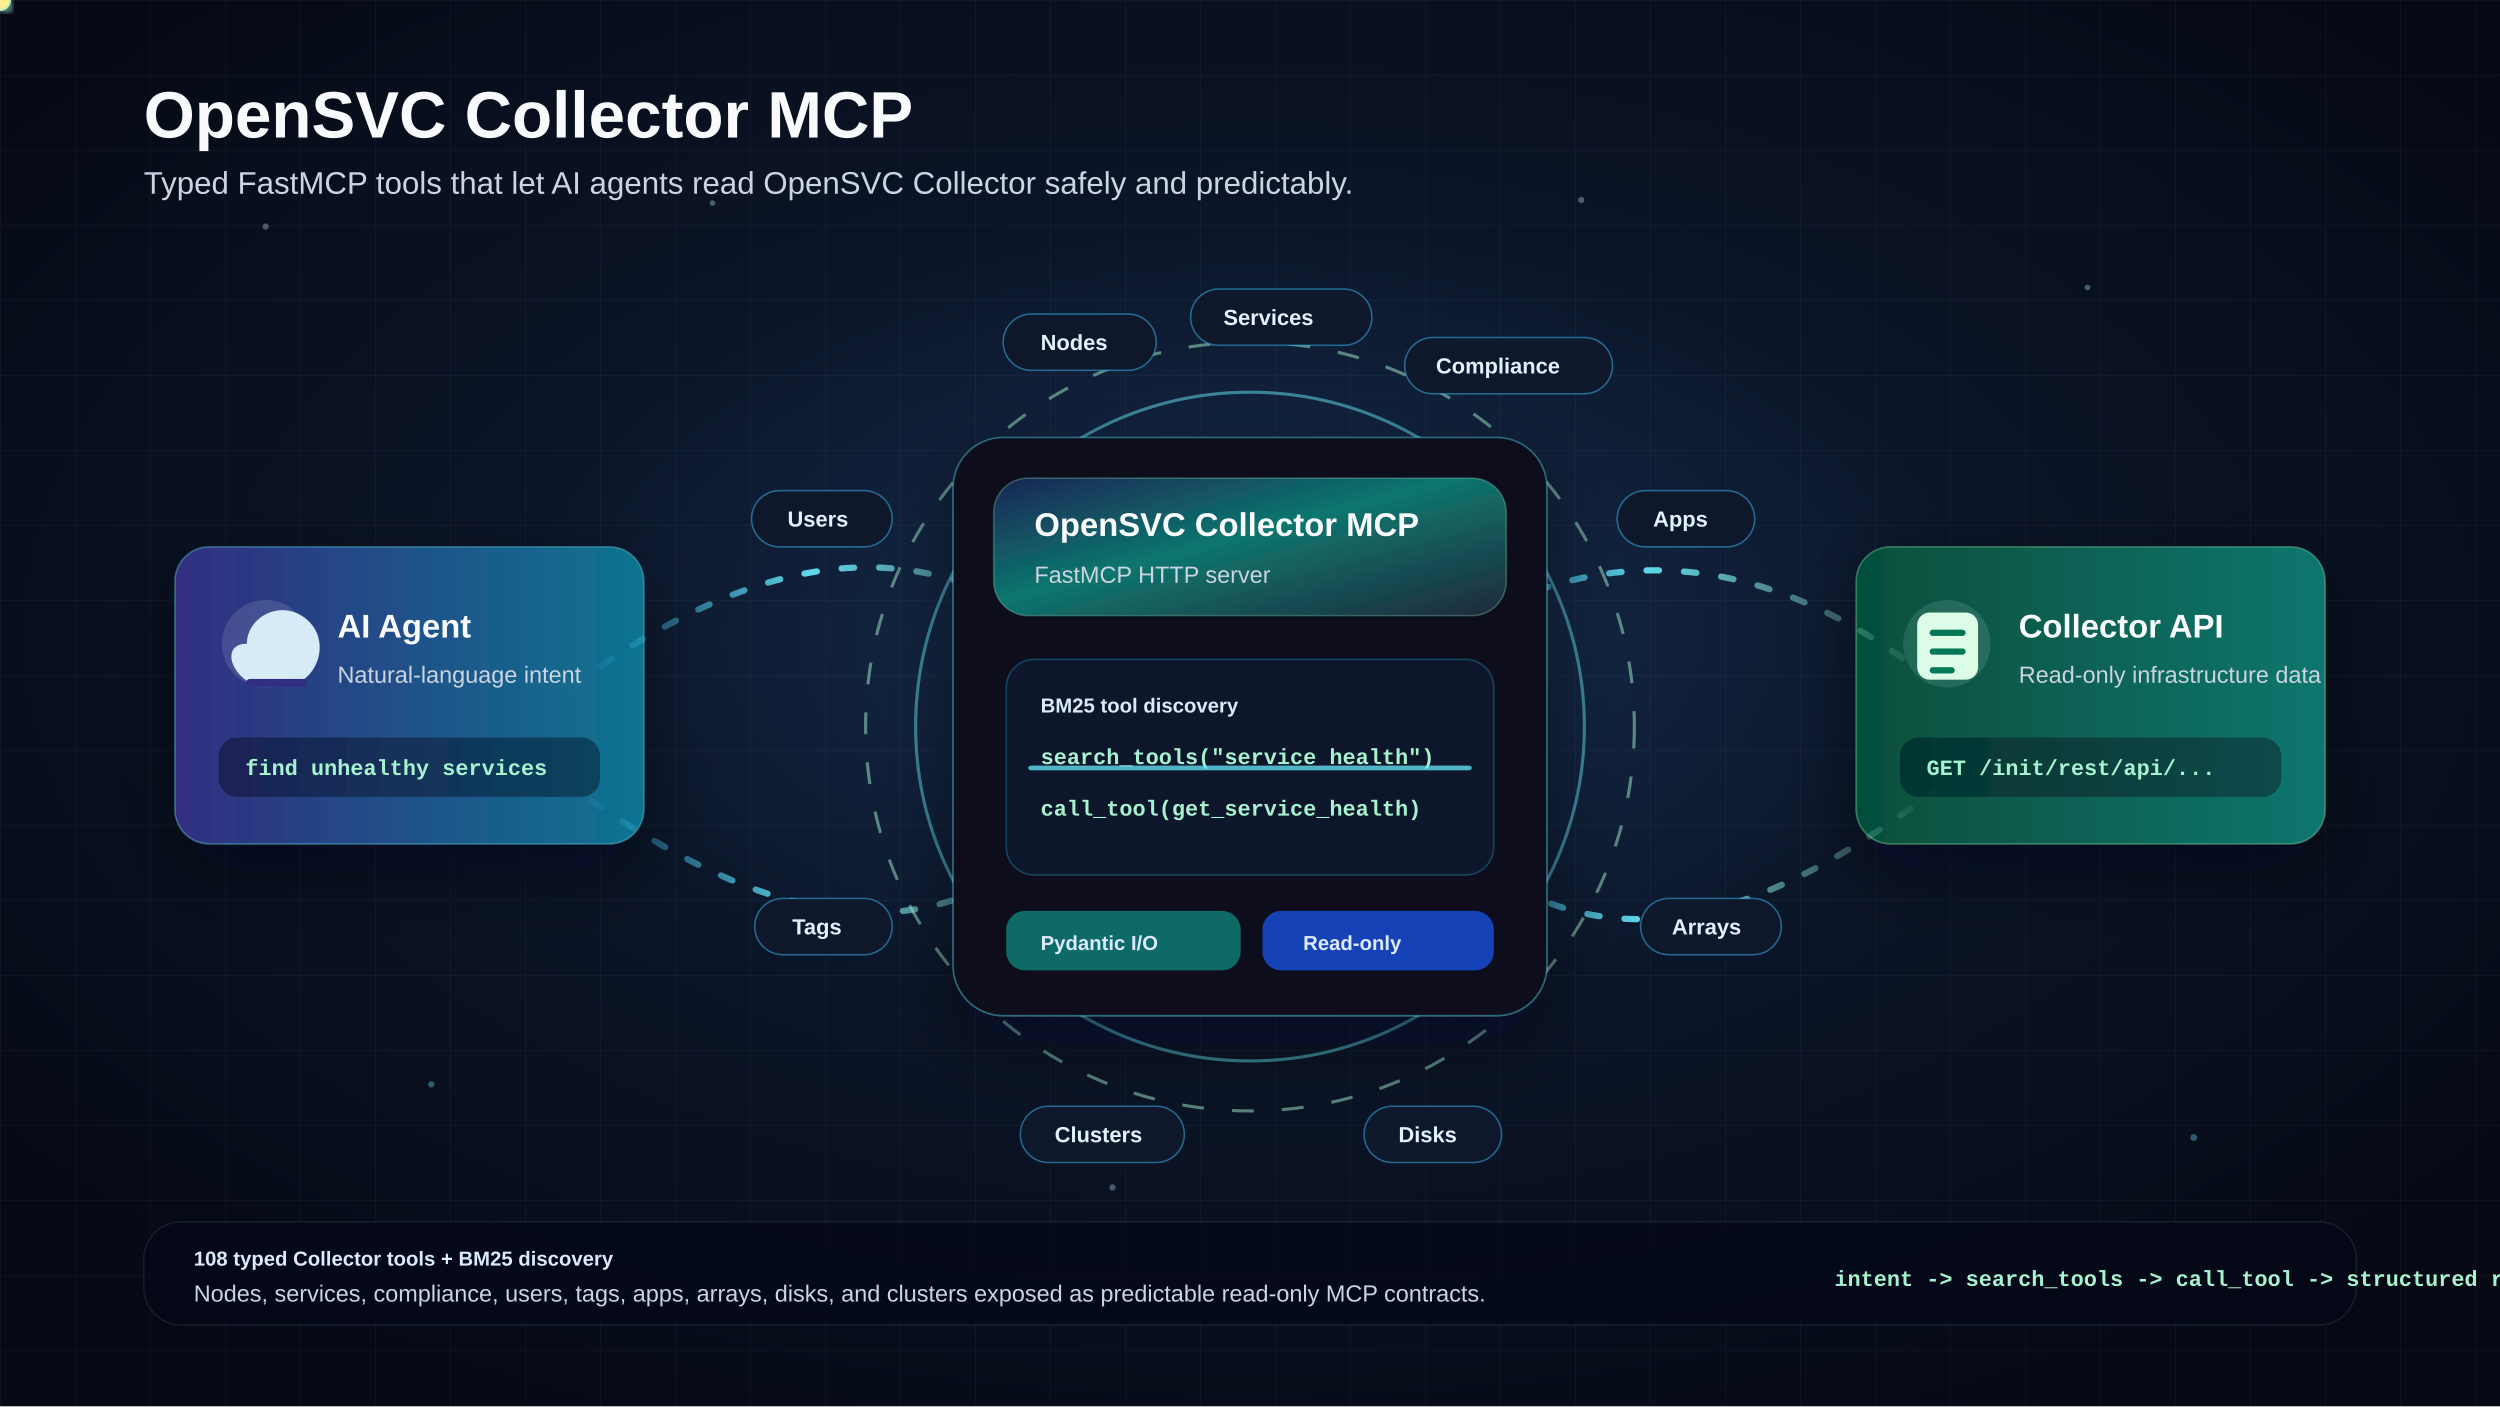
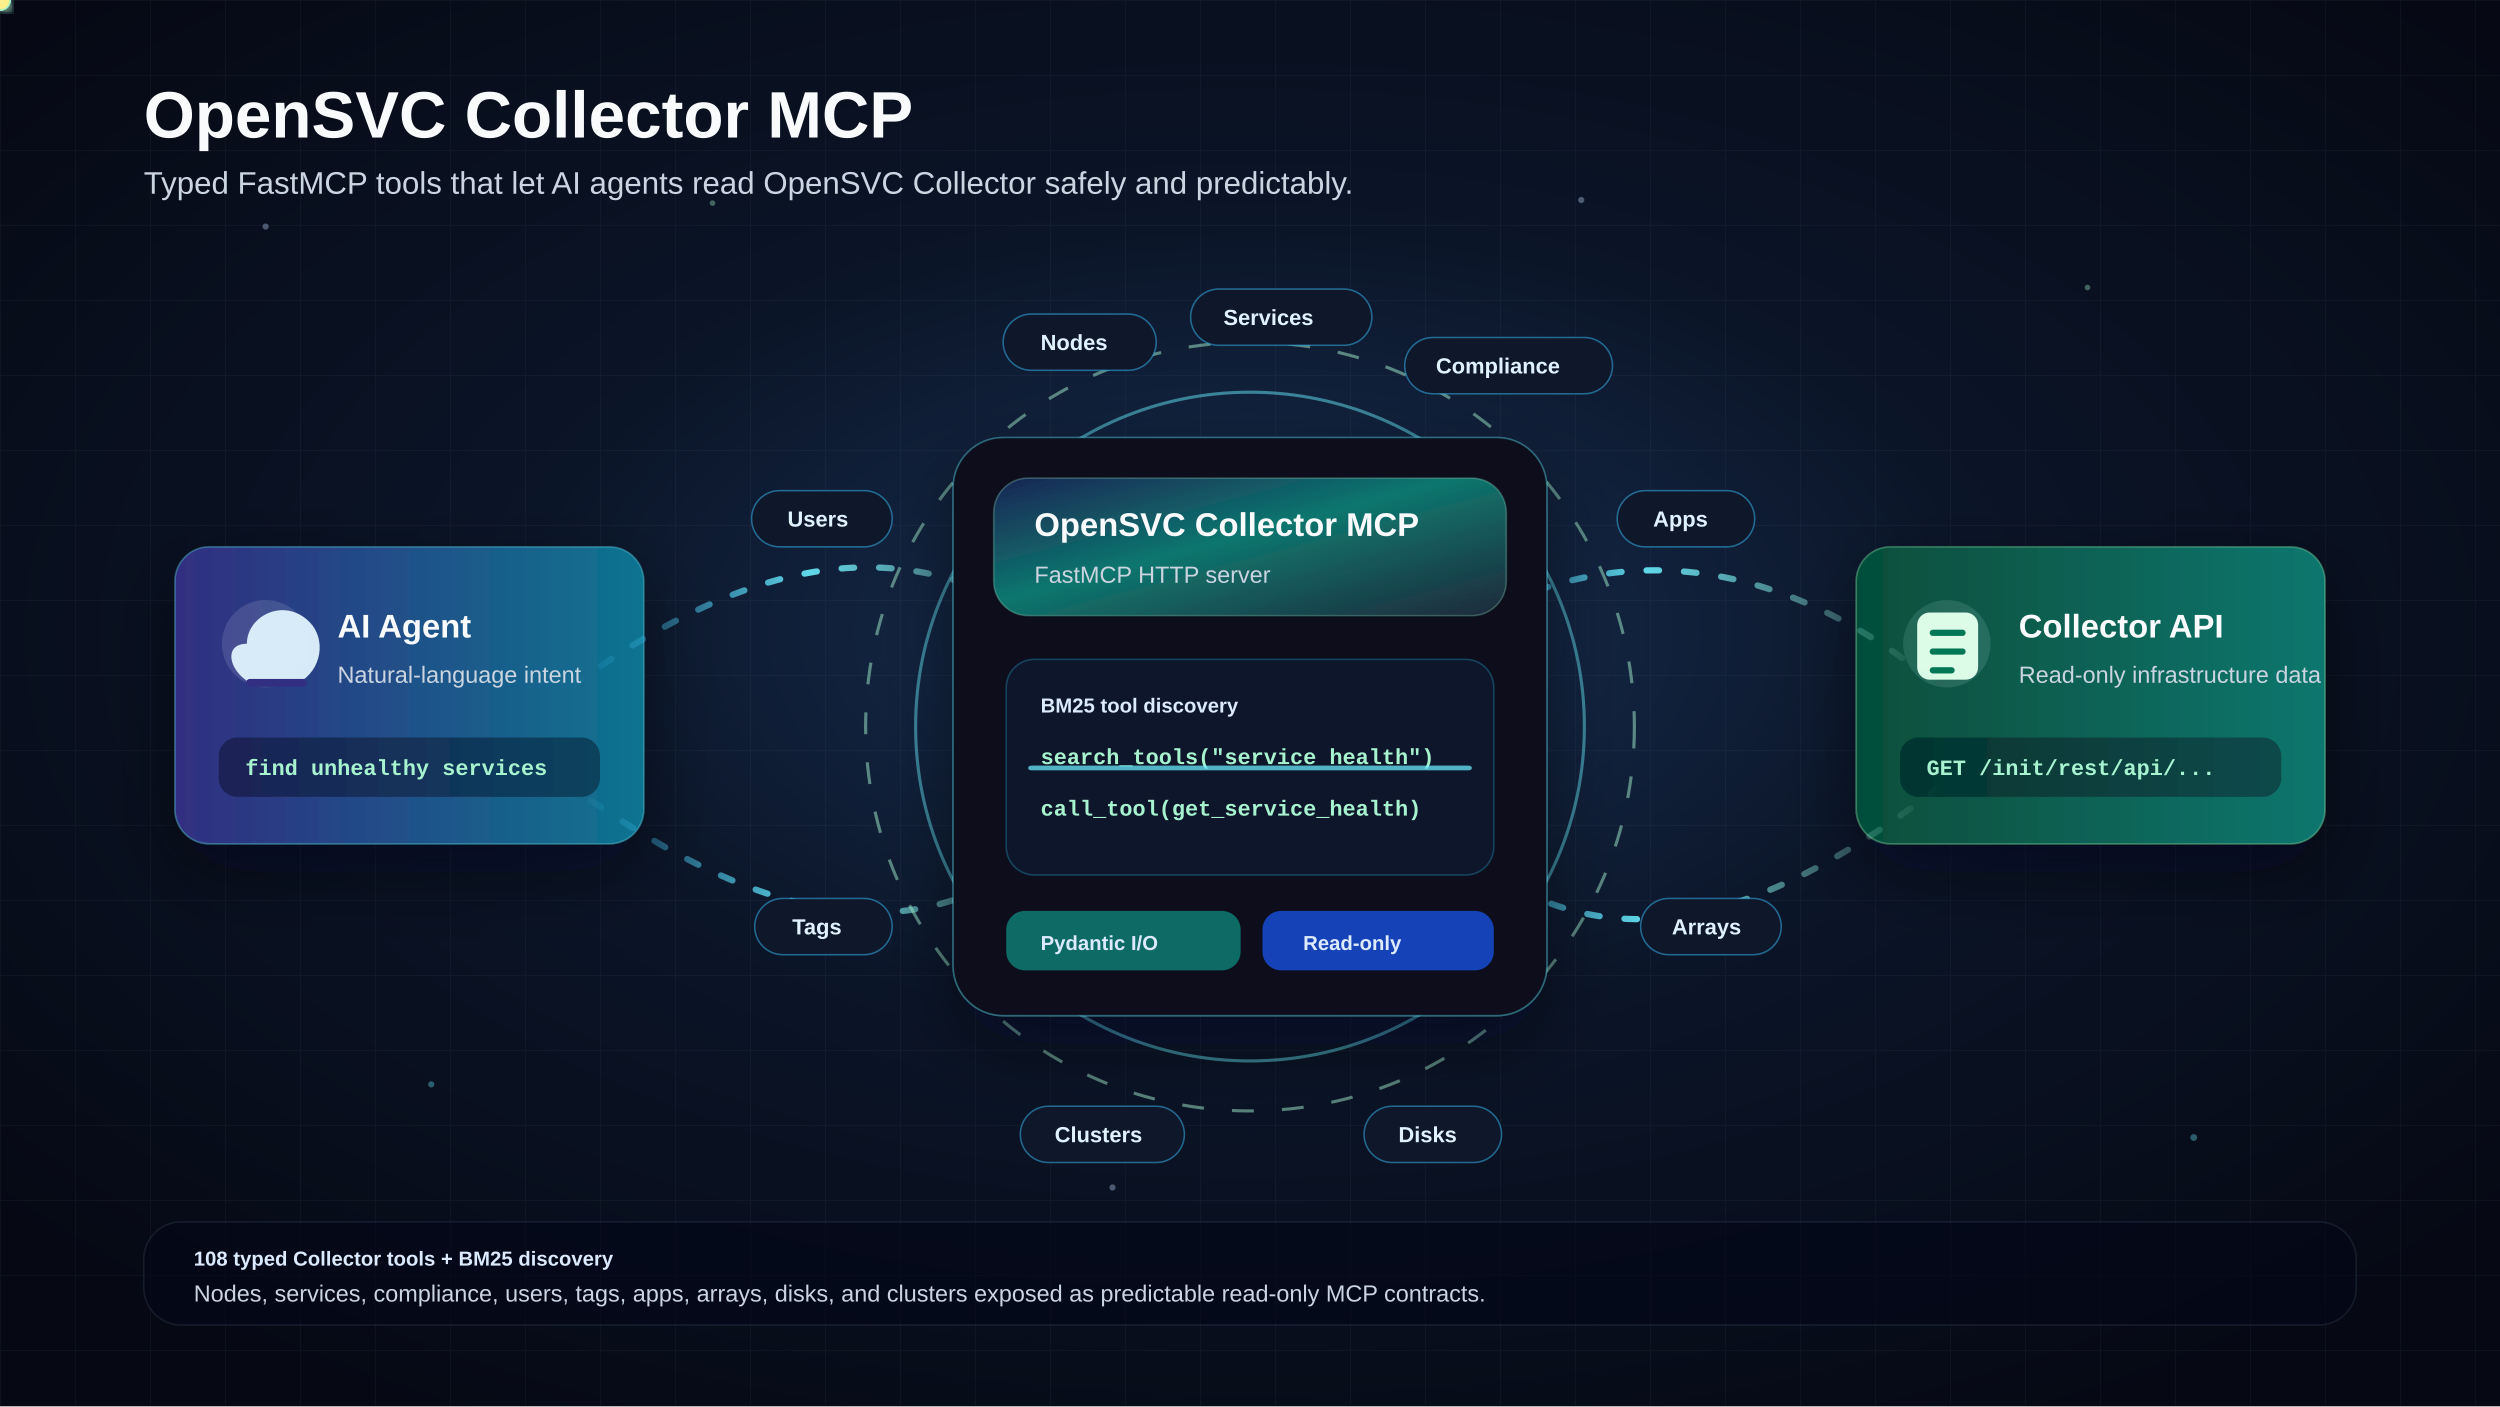
<svg xmlns="http://www.w3.org/2000/svg" width="1600" height="900" viewBox="0 0 1600 900" role="img" aria-labelledby="title desc">
  <defs>
    <radialGradient id="backgroundGlow" cx="50%" cy="45%" r="65%">
      <stop offset="0%" stop-color="#183053" />
      <stop offset="45%" stop-color="#0b1528" />
      <stop offset="100%" stop-color="#060914" />
    </radialGradient>
    <radialGradient id="hubGlow" cx="50%" cy="50%" r="55%">
      <stop offset="0%" stop-color="#7dd3fc" stop-opacity="0.95" />
      <stop offset="45%" stop-color="#22d3ee" stop-opacity="0.34" />
      <stop offset="100%" stop-color="#22d3ee" stop-opacity="0" />
    </radialGradient>
    <linearGradient id="hubFill" x1="0%" x2="100%" y1="0%" y2="100%">
      <stop offset="0%" stop-color="#172554" />
      <stop offset="45%" stop-color="#0f766e" />
      <stop offset="100%" stop-color="#1e293b" />
    </linearGradient>
    <linearGradient id="aiFill" x1="0%" x2="100%">
      <stop offset="0%" stop-color="#312e81" />
      <stop offset="100%" stop-color="#0e7490" />
    </linearGradient>
    <linearGradient id="collectorFill" x1="0%" x2="100%">
      <stop offset="0%" stop-color="#064e3b" />
      <stop offset="100%" stop-color="#0f766e" />
    </linearGradient>
    <linearGradient id="lineGradient" x1="0%" x2="100%">
      <stop offset="0%" stop-color="#38bdf8" stop-opacity="0" />
      <stop offset="45%" stop-color="#67e8f9" stop-opacity="0.92" />
      <stop offset="100%" stop-color="#a7f3d0" stop-opacity="0" />
    </linearGradient>
    <filter id="softShadow" x="-25%" y="-25%" width="150%" height="160%">
      <feDropShadow dx="0" dy="18" stdDeviation="24" flood-color="#020617" flood-opacity="0.48" />
    </filter>
    <filter id="neon">
      <feGaussianBlur stdDeviation="4" result="blur" />
      <feMerge>
        <feMergeNode in="blur" />
        <feMergeNode in="SourceGraphic" />
      </feMerge>
    </filter>
    <pattern id="grid" width="48" height="48" patternUnits="userSpaceOnUse">
      <path d="M48 0H0V48" fill="none" stroke="#94a3b8" stroke-width="1" opacity="0.07" />
    </pattern>
    <path id="aiToMcpPath" d="M365 440 C515 330 615 350 705 425" />
    <path id="mcpToCollectorPath" d="M900 425 C995 350 1115 335 1242 440" />
    <path id="collectorToMcpPath" d="M1242 503 C1090 620 990 612 895 507" />
    <path id="mcpToAiPath" d="M705 507 C610 620 500 600 365 503" />
    <style>
      .title {
        font: 700 42px Arial, Helvetica, sans-serif;
        letter-spacing: 0;
        fill: #f8fafc;
      }

      .subtitle {
        font: 400 20px Arial, Helvetica, sans-serif;
        letter-spacing: 0;
        fill: #cbd5e1;
      }

      .label {
        font: 700 21px Arial, Helvetica, sans-serif;
        letter-spacing: 0;
        fill: #f8fafc;
      }

      .small {
        font: 400 15px Arial, Helvetica, sans-serif;
        letter-spacing: 0;
        fill: #cbd5e1;
      }

      .micro {
        font: 700 13px Arial, Helvetica, sans-serif;
        letter-spacing: 0;
        fill: #dbeafe;
      }

      .domain {
        font: 700 14px Arial, Helvetica, sans-serif;
        letter-spacing: 0;
        fill: #e0f2fe;
      }

      .terminal {
        font: 700 14px "SFMono-Regular", Consolas, "Liberation Mono", monospace;
        letter-spacing: 0;
        fill: #a7f3d0;
      }

      .muted-stroke {
        stroke: #64748b;
        stroke-opacity: 0.26;
      }

      .flow {
        fill: none;
        stroke: url(#lineGradient);
        stroke-width: 4;
        stroke-linecap: round;
        stroke-dasharray: 8 16;
        animation: dash 3.4s linear infinite;
      }

      .ring {
        fill: none;
        stroke: #67e8f9;
        stroke-width: 2;
        stroke-opacity: 0.5;
        transform-origin: 800px 465px;
        animation: rotate 18s linear infinite;
      }

      .ring.reverse {
        stroke: #a7f3d0;
        stroke-dasharray: 14 18;
        animation-direction: reverse;
        animation-duration: 24s;
      }

      .pulse {
        animation: pulse 2.8s ease-in-out infinite;
        transform-origin: center;
      }

      .scan {
        animation: scan 3.2s ease-in-out infinite;
      }

      .domain-chip {
        animation: glow 6s ease-in-out infinite;
      }

      .delay-1 { animation-delay: 0.4s; }
      .delay-2 { animation-delay: 0.8s; }
      .delay-3 { animation-delay: 1.2s; }
      .delay-4 { animation-delay: 1.6s; }
      .delay-5 { animation-delay: 2.0s; }
      .delay-6 { animation-delay: 2.4s; }
      .delay-7 { animation-delay: 2.8s; }
      .delay-8 { animation-delay: 3.2s; }

      @keyframes dash {
        to { stroke-dashoffset: -96; }
      }

      @keyframes rotate {
        to { transform: rotate(360deg); }
      }

      @keyframes pulse {
        0%, 100% { opacity: 0.55; transform: scale(1); }
        50% { opacity: 1; transform: scale(1.035); }
      }

      @keyframes scan {
        0%, 100% { transform: translateY(-42px); opacity: 0; }
        18%, 72% { opacity: 0.78; }
        50% { transform: translateY(46px); opacity: 0.95; }
      }

      @keyframes glow {
        0%, 100% { opacity: 0.66; }
        45%, 55% { opacity: 1; filter: drop-shadow(0 0 8px #22d3ee); }
      }

      @media (prefers-reduced-motion: reduce) {
        .flow, .ring, .pulse, .scan, .domain-chip {
          animation: none;
        }
      }
    </style>
  </defs>
  <rect width="1600" height="900" fill="url(#backgroundGlow)" />
  <rect width="1600" height="900" fill="url(#grid)" />
  <g opacity="0.36">
    <circle cx="170" cy="145" r="2" fill="#bfdbfe" />
    <circle cx="276" cy="694" r="2" fill="#67e8f9" />
    <circle cx="456" cy="130" r="1.8" fill="#a7f3d0" />
    <circle cx="1012" cy="128" r="2" fill="#bfdbfe" />
    <circle cx="1404" cy="728" r="2.2" fill="#67e8f9" />
    <circle cx="1336" cy="184" r="1.8" fill="#a7f3d0" />
    <circle cx="712" cy="760" r="2" fill="#bfdbfe" />
  </g>
  <text x="92" y="88" class="title">OpenSVC Collector MCP</text>
  <text x="92" y="124" class="subtitle">Typed FastMCP tools that let AI agents read OpenSVC Collector safely and predictably.</text>
  <g transform="translate(112 350)" filter="url(#softShadow)">
    <rect width="300" height="190" rx="22" fill="url(#aiFill)" stroke="#67e8f9" stroke-opacity="0.35" />
    <circle cx="58" cy="62" r="28" fill="#ffffff" opacity="0.12" />
    <path d="M46 62c0-18 24-30 40-14 11 11 8 31-7 39h-31c-14-8-17-25-2-25z" fill="#e0f2fe" opacity="0.95" />
    <path d="M48 87h34" stroke="#312e81" stroke-width="5" stroke-linecap="round" />
    <text x="104" y="58" class="label">AI Agent</text>
    <text x="104" y="87" class="small">Natural-language intent</text>
    <rect x="28" y="122" width="244" height="38" rx="12" fill="#020617" opacity="0.42" />
    <text x="45" y="146" class="terminal">find unhealthy services</text>
  </g>
  <g transform="translate(1188 350)" filter="url(#softShadow)">
    <rect width="300" height="190" rx="22" fill="url(#collectorFill)" stroke="#86efac" stroke-opacity="0.36" />
    <circle cx="58" cy="62" r="28" fill="#ffffff" opacity="0.12" />
    <rect x="39" y="42" width="39" height="43" rx="8" fill="#dcfce7" />
    <path d="M49 55h19M49 67h19M49 79h12" stroke="#047857" stroke-width="4" stroke-linecap="round" />
    <text x="104" y="58" class="label">Collector API</text>
    <text x="104" y="87" class="small">Read-only infrastructure data</text>
    <rect x="28" y="122" width="244" height="38" rx="12" fill="#020617" opacity="0.38" />
    <text x="45" y="146" class="terminal">GET /init/rest/api/...</text>
  </g>
  <path class="flow" d="M365 440 C515 330 615 350 705 425" />
  <path class="flow" d="M900 425 C995 350 1115 335 1242 440" />
  <path class="flow" d="M1242 503 C1090 620 990 612 895 507" />
  <path class="flow" d="M705 507 C610 620 500 600 365 503" />
  <circle r="7" fill="#7dd3fc" filter="url(#neon)">
    <animateMotion dur="3.6s" repeatCount="indefinite">
      <mpath href="#aiToMcpPath" />
    </animateMotion>
  </circle>
  <circle r="7" fill="#a7f3d0" filter="url(#neon)">
    <animateMotion dur="3.6s" begin="0.9s" repeatCount="indefinite">
      <mpath href="#mcpToCollectorPath" />
    </animateMotion>
  </circle>
  <circle r="6" fill="#86efac" filter="url(#neon)">
    <animateMotion dur="3.6s" begin="1.8s" repeatCount="indefinite">
      <mpath href="#collectorToMcpPath" />
    </animateMotion>
  </circle>
  <circle r="6" fill="#fef08a" filter="url(#neon)">
    <animateMotion dur="3.6s" begin="2.7s" repeatCount="indefinite">
      <mpath href="#mcpToAiPath" />
    </animateMotion>
  </circle>
  <g>
    <circle cx="800" cy="465" r="214" class="ring" />
    <circle cx="800" cy="465" r="246" class="ring reverse" />
    <circle cx="800" cy="465" r="182" fill="url(#hubGlow)" class="pulse" />
  </g>
  <g transform="translate(610 280)" filter="url(#softShadow)">
    <rect width="380" height="370" rx="32" fill="#08111f" stroke="#67e8f9" stroke-opacity="0.38" />
    <rect x="26" y="26" width="328" height="88" rx="22" fill="url(#hubFill)" stroke="#a7f3d0" stroke-opacity="0.28" />
    <text x="52" y="63" class="label">OpenSVC Collector MCP</text>
    <text x="52" y="93" class="small">FastMCP HTTP server</text>
    <g transform="translate(34 142)">
      <rect width="312" height="138" rx="18" fill="#0f172a" stroke="#38bdf8" stroke-opacity="0.28" />
      <text x="22" y="34" class="micro">BM25 tool discovery</text>
      <text x="22" y="67" class="terminal">search_tools("service health")</text>
      <text x="22" y="100" class="terminal">call_tool(get_service_health)</text>
      <rect class="scan" x="14" y="68" width="284" height="3" rx="2" fill="#67e8f9" opacity="0.75" />
    </g>
    <g transform="translate(34 303)">
      <rect width="150" height="38" rx="12" fill="#0f766e" opacity="0.88" />
      <text x="22" y="25" class="micro">Pydantic I/O</text>
      <rect x="164" width="148" height="38" rx="12" fill="#1d4ed8" opacity="0.82" />
      <text x="190" y="25" class="micro">Read-only</text>
    </g>
  </g>
  <g class="domain-chip delay-1">
    <rect x="642" y="201" width="98" height="36" rx="18" fill="#0f172a" stroke="#38bdf8" stroke-opacity="0.5" />
    <text x="666" y="224" class="domain">Nodes</text>
  </g>
  <g class="domain-chip delay-2">
    <rect x="762" y="185" width="116" height="36" rx="18" fill="#0f172a" stroke="#38bdf8" stroke-opacity="0.5" />
    <text x="783" y="208" class="domain">Services</text>
  </g>
  <g class="domain-chip delay-3">
    <rect x="899" y="216" width="133" height="36" rx="18" fill="#0f172a" stroke="#38bdf8" stroke-opacity="0.5" />
    <text x="919" y="239" class="domain">Compliance</text>
  </g>
  <g class="domain-chip delay-4">
    <rect x="1035" y="314" width="88" height="36" rx="18" fill="#0f172a" stroke="#38bdf8" stroke-opacity="0.5" />
    <text x="1058" y="337" class="domain">Apps</text>
  </g>
  <g class="domain-chip delay-5">
    <rect x="1050" y="575" width="90" height="36" rx="18" fill="#0f172a" stroke="#38bdf8" stroke-opacity="0.5" />
    <text x="1070" y="598" class="domain">Arrays</text>
  </g>
  <g class="domain-chip delay-6">
    <rect x="873" y="708" width="88" height="36" rx="18" fill="#0f172a" stroke="#38bdf8" stroke-opacity="0.5" />
    <text x="895" y="731" class="domain">Disks</text>
  </g>
  <g class="domain-chip delay-7">
    <rect x="653" y="708" width="105" height="36" rx="18" fill="#0f172a" stroke="#38bdf8" stroke-opacity="0.5" />
    <text x="675" y="731" class="domain">Clusters</text>
  </g>
  <g class="domain-chip delay-8">
    <rect x="483" y="575" width="88" height="36" rx="18" fill="#0f172a" stroke="#38bdf8" stroke-opacity="0.5" />
    <text x="507" y="598" class="domain">Tags</text>
  </g>
  <g class="domain-chip">
    <rect x="481" y="314" width="90" height="36" rx="18" fill="#0f172a" stroke="#38bdf8" stroke-opacity="0.5" />
    <text x="504" y="337" class="domain">Users</text>
  </g>
  <g transform="translate(92 782)">
    <rect width="1416" height="66" rx="24" fill="#020617" opacity="0.58" stroke="#334155" stroke-opacity="0.6" />
    <text x="32" y="28" class="micro">108 typed Collector tools + BM25 discovery</text>
    <text x="32" y="51" class="small">Nodes, services, compliance, users, tags, apps, arrays, disks, and clusters exposed as predictable read-only MCP contracts.</text>
-     <text x="1082" y="41" class="terminal">intent -&gt; search_tools -&gt; call_tool -&gt; structured result</text>
  </g>
</svg>
